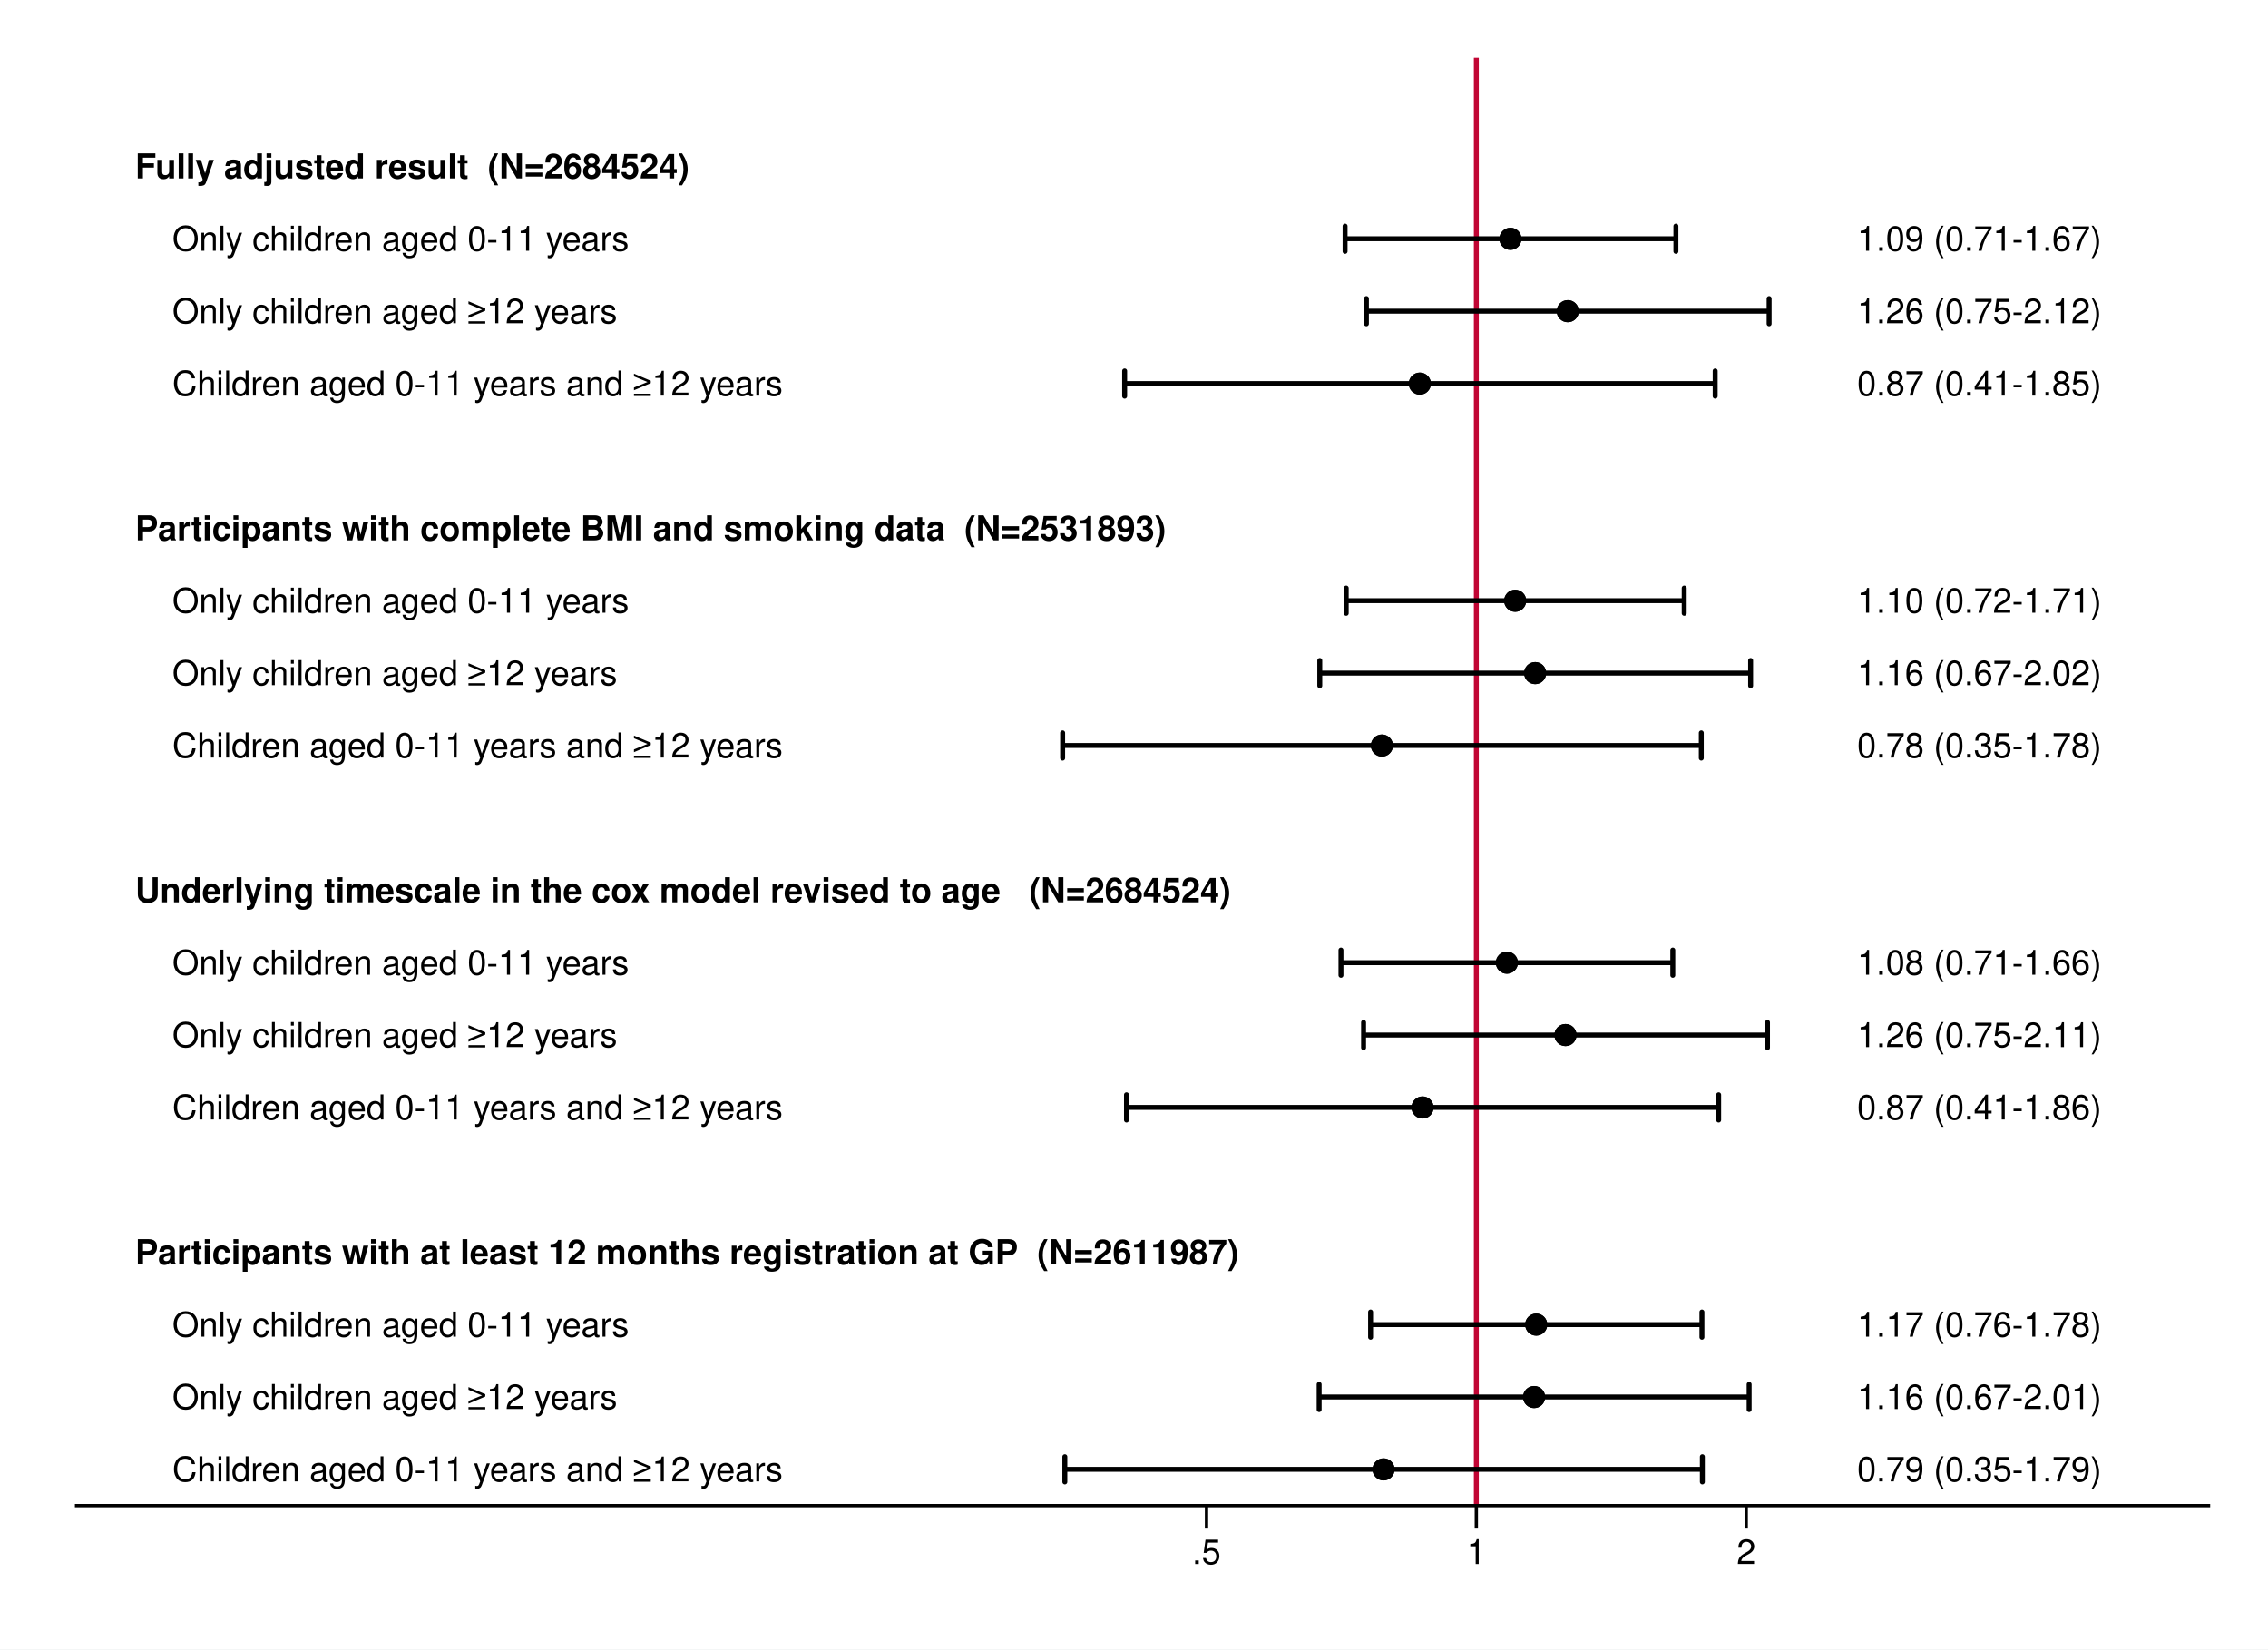
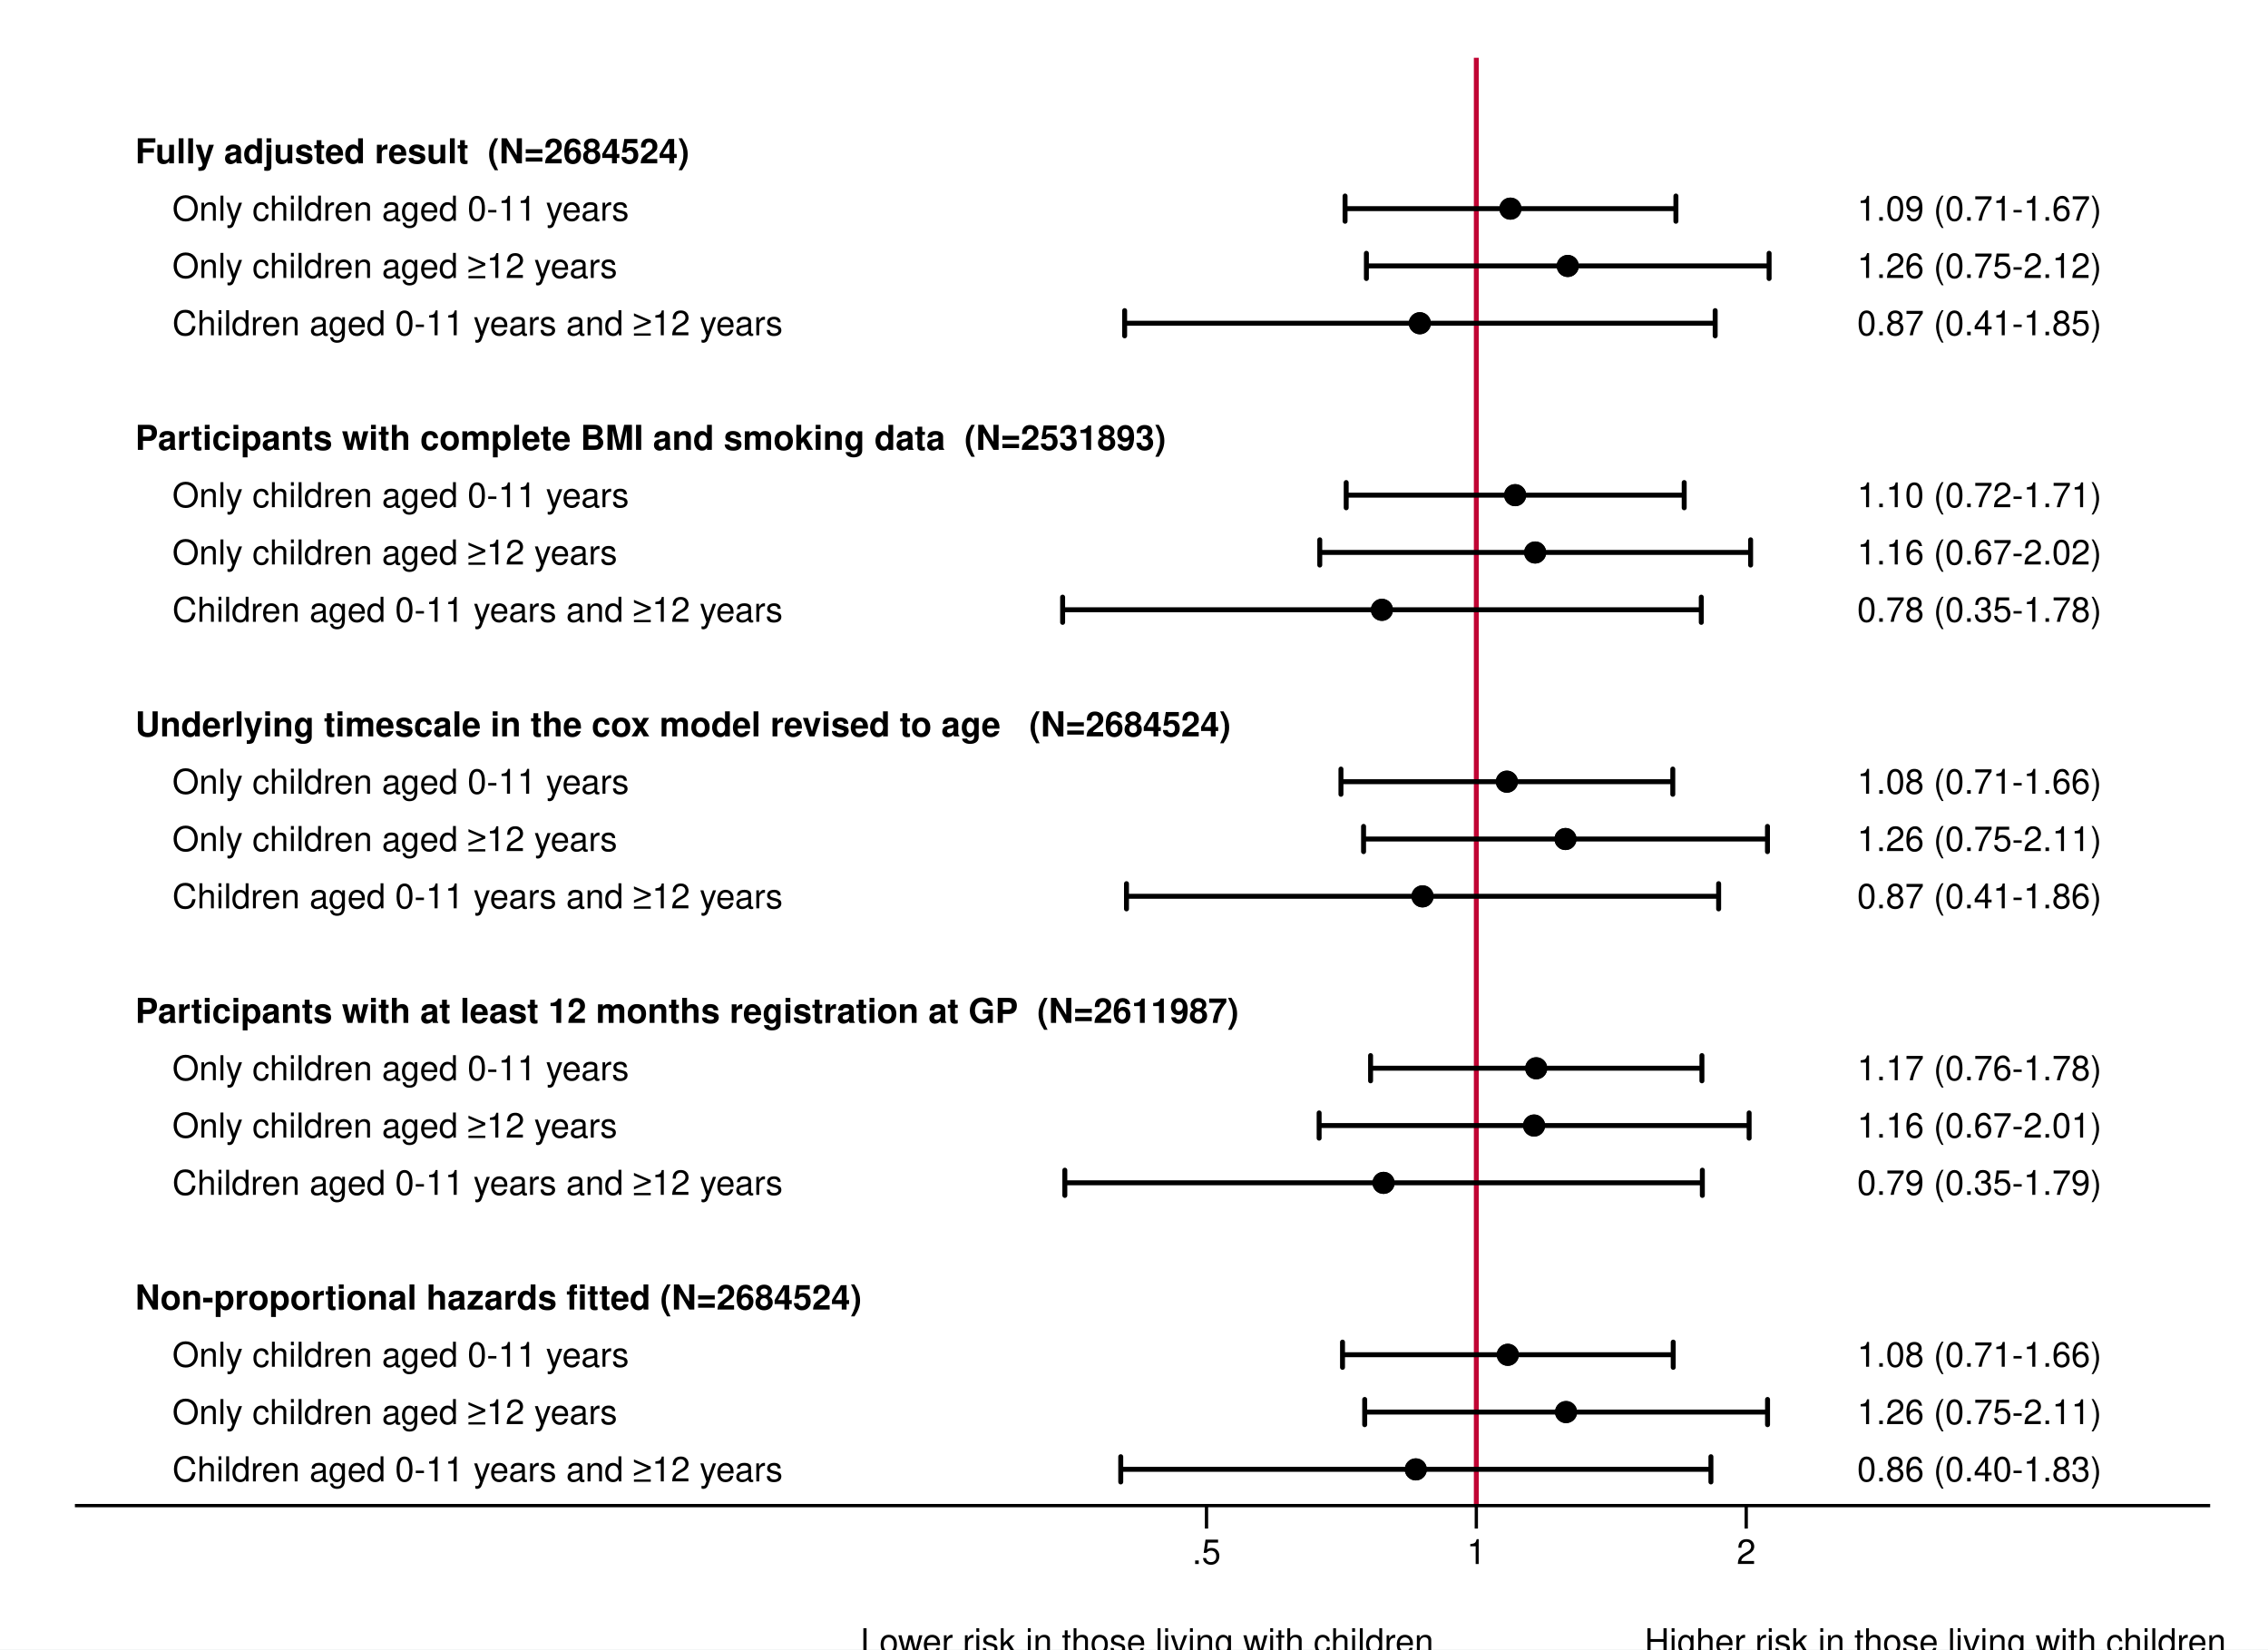
<svg xmlns="http://www.w3.org/2000/svg" version="1.1" width="5.50in" height="4.00in" viewBox="0 0 3960 2880">
  <rect x="0" y="0" width="3960" height="2880" style="fill:#EAF2F3;stroke:none" />
  <rect x="0.00" y="0.00" width="3959.88" height="2880.00" style="fill:#FFFFFF" />
  <rect x="2.88" y="2.88" width="3954.12" height="2874.24" style="fill:none;stroke:#FFFFFF;stroke-width:5.76" />
  <rect x="130.80" y="100.86" width="3728.22" height="2528.29" style="fill:#FFFFFF" />
  <rect x="133.68" y="103.74" width="3722.46" height="2522.53" style="fill:none;stroke:#FFFFFF;stroke-width:5.76" />
  <line x1="2577.71" y1="2629.15" x2="2577.71" y2="100.86" style="stroke:#C10534;stroke-width:8.64" />
-   <circle cx="2415.72" cy="2565.91" r="19.29" style="fill:#000000" />
-   <circle cx="2415.72" cy="2565.91" r="14.97" style="fill:none;stroke:#000000;stroke-width:8.64" />
-   <circle cx="2678.57" cy="2439.56" r="19.29" style="fill:#000000" />
-   <circle cx="2678.57" cy="2439.56" r="14.97" style="fill:none;stroke:#000000;stroke-width:8.64" />
-   <circle cx="2682.28" cy="2313.08" r="19.29" style="fill:#000000" />
-   <circle cx="2682.28" cy="2313.08" r="14.97" style="fill:none;stroke:#000000;stroke-width:8.64" />
-   <circle cx="2483.79" cy="1933.90" r="19.29" style="fill:#000000" />
-   <circle cx="2483.79" cy="1933.90" r="14.97" style="fill:none;stroke:#000000;stroke-width:8.64" />
-   <circle cx="2733.39" cy="1807.43" r="19.29" style="fill:#000000" />
-   <circle cx="2733.39" cy="1807.43" r="14.97" style="fill:none;stroke:#000000;stroke-width:8.64" />
-   <circle cx="2631.05" cy="1681.07" r="19.29" style="fill:#000000" />
-   <circle cx="2631.05" cy="1681.07" r="14.97" style="fill:none;stroke:#000000;stroke-width:8.64" />
-   <circle cx="2412.88" cy="1301.89" r="19.29" style="fill:#000000" />
-   <circle cx="2412.88" cy="1301.89" r="14.97" style="fill:none;stroke:#000000;stroke-width:8.64" />
-   <circle cx="2680.43" cy="1175.41" r="19.29" style="fill:#000000" />
-   <circle cx="2680.43" cy="1175.41" r="14.97" style="fill:none;stroke:#000000;stroke-width:8.64" />
-   <circle cx="2645.53" cy="1049.06" r="19.29" style="fill:#000000" />
-   <circle cx="2645.53" cy="1049.06" r="14.97" style="fill:none;stroke:#000000;stroke-width:8.64" />
-   <circle cx="2479.08" cy="669.88" r="19.29" style="fill:#000000" />
-   <circle cx="2479.08" cy="669.88" r="14.97" style="fill:none;stroke:#000000;stroke-width:8.64" />
-   <circle cx="2737.35" cy="543.40" r="19.29" style="fill:#000000" />
-   <circle cx="2737.35" cy="543.40" r="14.97" style="fill:none;stroke:#000000;stroke-width:8.64" />
-   <circle cx="2637.24" cy="417.05" r="19.29" style="fill:#000000" />
-   <circle cx="2637.24" cy="417.05" r="14.97" style="fill:none;stroke:#000000;stroke-width:8.64" />
-   <line x1="1859.22" y1="2565.79" x2="2972.35" y2="2565.79" style="stroke:#000000;stroke-width:8.64" />
-   <line x1="2972.35" y1="2587.82" x2="2972.35" y2="2543.76" stroke-linecap="round" style="stroke:#000000;stroke-width:8.64" />
-   <line x1="1859.22" y1="2587.82" x2="1859.22" y2="2543.76" stroke-linecap="round" style="stroke:#000000;stroke-width:8.64" />
-   <line x1="2303.24" y1="2439.44" x2="3054.03" y2="2439.44" style="stroke:#000000;stroke-width:8.64" />
-   <line x1="3054.03" y1="2461.46" x2="3054.03" y2="2417.41" stroke-linecap="round" style="stroke:#000000;stroke-width:8.64" />
-   <line x1="2303.24" y1="2461.46" x2="2303.24" y2="2417.41" stroke-linecap="round" style="stroke:#000000;stroke-width:8.64" />
-   <line x1="2393.08" y1="2313.08" x2="2971.61" y2="2313.08" style="stroke:#000000;stroke-width:8.64" />
-   <line x1="2971.61" y1="2335.11" x2="2971.61" y2="2291.06" stroke-linecap="round" style="stroke:#000000;stroke-width:8.64" />
-   <line x1="2393.08" y1="2335.11" x2="2393.08" y2="2291.06" stroke-linecap="round" style="stroke:#000000;stroke-width:8.64" />
-   <line x1="1966.88" y1="1933.78" x2="3000.81" y2="1933.78" style="stroke:#000000;stroke-width:8.64" />
-   <line x1="3000.81" y1="1955.81" x2="3000.81" y2="1911.75" stroke-linecap="round" style="stroke:#000000;stroke-width:8.64" />
-   <line x1="1966.88" y1="1955.81" x2="1966.88" y2="1911.75" stroke-linecap="round" style="stroke:#000000;stroke-width:8.64" />
-   <line x1="2380.83" y1="1807.43" x2="3086.08" y2="1807.43" style="stroke:#000000;stroke-width:8.64" />
-   <line x1="3086.08" y1="1829.45" x2="3086.08" y2="1785.40" stroke-linecap="round" style="stroke:#000000;stroke-width:8.64" />
-   <line x1="2380.83" y1="1829.45" x2="2380.83" y2="1785.40" stroke-linecap="round" style="stroke:#000000;stroke-width:8.64" />
-   <line x1="2341.35" y1="1681.07" x2="2920.75" y2="1681.07" style="stroke:#000000;stroke-width:8.64" />
-   <line x1="2920.75" y1="1703.10" x2="2920.75" y2="1659.04" stroke-linecap="round" style="stroke:#000000;stroke-width:8.64" />
-   <line x1="2341.35" y1="1703.10" x2="2341.35" y2="1659.04" stroke-linecap="round" style="stroke:#000000;stroke-width:8.64" />
-   <line x1="1855.38" y1="1301.77" x2="2970.49" y2="1301.77" style="stroke:#000000;stroke-width:8.64" />
-   <line x1="2970.49" y1="1323.80" x2="2970.49" y2="1279.74" stroke-linecap="round" style="stroke:#000000;stroke-width:8.64" />
-   <line x1="1855.38" y1="1323.80" x2="1855.38" y2="1279.74" stroke-linecap="round" style="stroke:#000000;stroke-width:8.64" />
-   <line x1="2304.35" y1="1175.41" x2="3056.62" y2="1175.41" style="stroke:#000000;stroke-width:8.64" />
-   <line x1="3056.62" y1="1197.44" x2="3056.62" y2="1153.39" stroke-linecap="round" style="stroke:#000000;stroke-width:8.64" />
-   <line x1="2304.35" y1="1197.44" x2="2304.35" y2="1153.39" stroke-linecap="round" style="stroke:#000000;stroke-width:8.64" />
-   <line x1="2350.51" y1="1048.94" x2="2940.67" y2="1048.94" style="stroke:#000000;stroke-width:8.64" />
-   <line x1="2940.67" y1="1070.97" x2="2940.67" y2="1026.91" stroke-linecap="round" style="stroke:#000000;stroke-width:8.64" />
-   <line x1="2350.51" y1="1070.97" x2="2350.51" y2="1026.91" stroke-linecap="round" style="stroke:#000000;stroke-width:8.64" />
-   <line x1="1963.66" y1="669.76" x2="2994.75" y2="669.76" style="stroke:#000000;stroke-width:8.64" />
-   <line x1="2994.75" y1="691.78" x2="2994.75" y2="647.73" stroke-linecap="round" style="stroke:#000000;stroke-width:8.64" />
-   <line x1="1963.66" y1="691.78" x2="1963.66" y2="647.73" stroke-linecap="round" style="stroke:#000000;stroke-width:8.64" />
-   <line x1="2385.78" y1="543.40" x2="3088.92" y2="543.40" style="stroke:#000000;stroke-width:8.64" />
-   <line x1="3088.92" y1="565.43" x2="3088.92" y2="521.38" stroke-linecap="round" style="stroke:#000000;stroke-width:8.64" />
-   <line x1="2385.78" y1="565.43" x2="2385.78" y2="521.38" stroke-linecap="round" style="stroke:#000000;stroke-width:8.64" />
-   <line x1="2348.53" y1="416.93" x2="2926.19" y2="416.93" style="stroke:#000000;stroke-width:8.64" />
-   <line x1="2926.19" y1="438.95" x2="2926.19" y2="394.90" stroke-linecap="round" style="stroke:#000000;stroke-width:8.64" />
-   <line x1="2348.53" y1="438.95" x2="2348.53" y2="394.90" stroke-linecap="round" style="stroke:#000000;stroke-width:8.64" />
+   <circle cx="2472.03" cy="2565.91" r="19.29" style="fill:#000000" />
+   <circle cx="2472.03" cy="2565.91" r="14.97" style="fill:none;stroke:#000000;stroke-width:8.64" />
+   <circle cx="2734.38" cy="2465.80" r="19.29" style="fill:#000000" />
+   <circle cx="2734.38" cy="2465.80" r="14.97" style="fill:none;stroke:#000000;stroke-width:8.64" />
+   <circle cx="2632.66" cy="2365.80" r="19.29" style="fill:#000000" />
+   <circle cx="2632.66" cy="2365.80" r="14.97" style="fill:none;stroke:#000000;stroke-width:8.64" />
+   <circle cx="2415.72" cy="2065.58" r="19.29" style="fill:#000000" />
+   <circle cx="2415.72" cy="2065.58" r="14.97" style="fill:none;stroke:#000000;stroke-width:8.64" />
+   <circle cx="2678.57" cy="1965.46" r="19.29" style="fill:#000000" />
+   <circle cx="2678.57" cy="1965.46" r="14.97" style="fill:none;stroke:#000000;stroke-width:8.64" />
+   <circle cx="2682.28" cy="1865.47" r="19.29" style="fill:#000000" />
+   <circle cx="2682.28" cy="1865.47" r="14.97" style="fill:none;stroke:#000000;stroke-width:8.64" />
+   <circle cx="2483.79" cy="1565.24" r="19.29" style="fill:#000000" />
+   <circle cx="2483.79" cy="1565.24" r="14.97" style="fill:none;stroke:#000000;stroke-width:8.64" />
+   <circle cx="2733.39" cy="1465.12" r="19.29" style="fill:#000000" />
+   <circle cx="2733.39" cy="1465.12" r="14.97" style="fill:none;stroke:#000000;stroke-width:8.64" />
+   <circle cx="2631.05" cy="1365.01" r="19.29" style="fill:#000000" />
+   <circle cx="2631.05" cy="1365.01" r="14.97" style="fill:none;stroke:#000000;stroke-width:8.64" />
+   <circle cx="2412.88" cy="1064.90" r="19.29" style="fill:#000000" />
+   <circle cx="2412.88" cy="1064.90" r="14.97" style="fill:none;stroke:#000000;stroke-width:8.64" />
+   <circle cx="2680.43" cy="964.79" r="19.29" style="fill:#000000" />
+   <circle cx="2680.43" cy="964.79" r="14.97" style="fill:none;stroke:#000000;stroke-width:8.64" />
+   <circle cx="2645.53" cy="864.67" r="19.29" style="fill:#000000" />
+   <circle cx="2645.53" cy="864.67" r="14.97" style="fill:none;stroke:#000000;stroke-width:8.64" />
+   <circle cx="2479.08" cy="564.44" r="19.29" style="fill:#000000" />
+   <circle cx="2479.08" cy="564.44" r="14.97" style="fill:none;stroke:#000000;stroke-width:8.64" />
+   <circle cx="2737.35" cy="464.45" r="19.29" style="fill:#000000" />
+   <circle cx="2737.35" cy="464.45" r="14.97" style="fill:none;stroke:#000000;stroke-width:8.64" />
+   <circle cx="2637.24" cy="364.33" r="19.29" style="fill:#000000" />
+   <circle cx="2637.24" cy="364.33" r="14.97" style="fill:none;stroke:#000000;stroke-width:8.64" />
+   <line x1="1956.86" y1="2565.79" x2="2987.32" y2="2565.79" style="stroke:#000000;stroke-width:8.64" />
+   <line x1="2987.32" y1="2587.82" x2="2987.32" y2="2543.76" stroke-linecap="round" style="stroke:#000000;stroke-width:8.64" />
+   <line x1="1956.86" y1="2587.82" x2="1956.86" y2="2543.76" stroke-linecap="round" style="stroke:#000000;stroke-width:8.64" />
+   <line x1="2382.81" y1="2465.80" x2="3086.20" y2="2465.80" style="stroke:#000000;stroke-width:8.64" />
+   <line x1="3086.20" y1="2487.82" x2="3086.20" y2="2443.77" stroke-linecap="round" style="stroke:#000000;stroke-width:8.64" />
+   <line x1="2382.81" y1="2487.82" x2="2382.81" y2="2443.77" stroke-linecap="round" style="stroke:#000000;stroke-width:8.64" />
+   <line x1="2344.07" y1="2365.68" x2="2921.49" y2="2365.68" style="stroke:#000000;stroke-width:8.64" />
+   <line x1="2921.49" y1="2387.71" x2="2921.49" y2="2343.65" stroke-linecap="round" style="stroke:#000000;stroke-width:8.64" />
+   <line x1="2344.07" y1="2387.71" x2="2344.07" y2="2343.65" stroke-linecap="round" style="stroke:#000000;stroke-width:8.64" />
+   <line x1="1859.22" y1="2065.45" x2="2972.35" y2="2065.45" style="stroke:#000000;stroke-width:8.64" />
+   <line x1="2972.35" y1="2087.48" x2="2972.35" y2="2043.42" stroke-linecap="round" style="stroke:#000000;stroke-width:8.64" />
+   <line x1="1859.22" y1="2087.48" x2="1859.22" y2="2043.42" stroke-linecap="round" style="stroke:#000000;stroke-width:8.64" />
+   <line x1="2303.24" y1="1965.46" x2="3054.03" y2="1965.46" style="stroke:#000000;stroke-width:8.64" />
+   <line x1="3054.03" y1="1987.49" x2="3054.03" y2="1943.43" stroke-linecap="round" style="stroke:#000000;stroke-width:8.64" />
+   <line x1="2303.24" y1="1987.49" x2="2303.24" y2="1943.43" stroke-linecap="round" style="stroke:#000000;stroke-width:8.64" />
+   <line x1="2393.08" y1="1865.34" x2="2971.61" y2="1865.34" style="stroke:#000000;stroke-width:8.64" />
+   <line x1="2971.61" y1="1887.37" x2="2971.61" y2="1843.31" stroke-linecap="round" style="stroke:#000000;stroke-width:8.64" />
+   <line x1="2393.08" y1="1887.37" x2="2393.08" y2="1843.31" stroke-linecap="round" style="stroke:#000000;stroke-width:8.64" />
+   <line x1="1966.88" y1="1565.12" x2="3000.81" y2="1565.12" style="stroke:#000000;stroke-width:8.64" />
+   <line x1="3000.81" y1="1587.14" x2="3000.81" y2="1543.09" stroke-linecap="round" style="stroke:#000000;stroke-width:8.64" />
+   <line x1="1966.88" y1="1587.14" x2="1966.88" y2="1543.09" stroke-linecap="round" style="stroke:#000000;stroke-width:8.64" />
+   <line x1="2380.83" y1="1465.12" x2="3086.08" y2="1465.12" style="stroke:#000000;stroke-width:8.64" />
+   <line x1="3086.08" y1="1487.15" x2="3086.08" y2="1443.09" stroke-linecap="round" style="stroke:#000000;stroke-width:8.64" />
+   <line x1="2380.83" y1="1487.15" x2="2380.83" y2="1443.09" stroke-linecap="round" style="stroke:#000000;stroke-width:8.64" />
+   <line x1="2341.35" y1="1365.01" x2="2920.75" y2="1365.01" style="stroke:#000000;stroke-width:8.64" />
+   <line x1="2920.75" y1="1387.03" x2="2920.75" y2="1342.98" stroke-linecap="round" style="stroke:#000000;stroke-width:8.64" />
+   <line x1="2341.35" y1="1387.03" x2="2341.35" y2="1342.98" stroke-linecap="round" style="stroke:#000000;stroke-width:8.64" />
+   <line x1="1855.38" y1="1064.78" x2="2970.49" y2="1064.78" style="stroke:#000000;stroke-width:8.64" />
+   <line x1="2970.49" y1="1086.81" x2="2970.49" y2="1042.75" stroke-linecap="round" style="stroke:#000000;stroke-width:8.64" />
+   <line x1="1855.38" y1="1086.81" x2="1855.38" y2="1042.75" stroke-linecap="round" style="stroke:#000000;stroke-width:8.64" />
+   <line x1="2304.35" y1="964.66" x2="3056.62" y2="964.66" style="stroke:#000000;stroke-width:8.64" />
+   <line x1="3056.62" y1="986.69" x2="3056.62" y2="942.63" stroke-linecap="round" style="stroke:#000000;stroke-width:8.64" />
+   <line x1="2304.35" y1="986.69" x2="2304.35" y2="942.63" stroke-linecap="round" style="stroke:#000000;stroke-width:8.64" />
+   <line x1="2350.51" y1="864.67" x2="2940.67" y2="864.67" style="stroke:#000000;stroke-width:8.64" />
+   <line x1="2940.67" y1="886.70" x2="2940.67" y2="842.64" stroke-linecap="round" style="stroke:#000000;stroke-width:8.64" />
+   <line x1="2350.51" y1="886.70" x2="2350.51" y2="842.64" stroke-linecap="round" style="stroke:#000000;stroke-width:8.64" />
+   <line x1="1963.66" y1="564.44" x2="2994.75" y2="564.44" style="stroke:#000000;stroke-width:8.64" />
+   <line x1="2994.75" y1="586.47" x2="2994.75" y2="542.41" stroke-linecap="round" style="stroke:#000000;stroke-width:8.64" />
+   <line x1="1963.66" y1="586.47" x2="1963.66" y2="542.41" stroke-linecap="round" style="stroke:#000000;stroke-width:8.64" />
+   <line x1="2385.78" y1="464.32" x2="3088.92" y2="464.32" style="stroke:#000000;stroke-width:8.64" />
+   <line x1="3088.92" y1="486.35" x2="3088.92" y2="442.30" stroke-linecap="round" style="stroke:#000000;stroke-width:8.64" />
+   <line x1="2385.78" y1="486.35" x2="2385.78" y2="442.30" stroke-linecap="round" style="stroke:#000000;stroke-width:8.64" />
+   <line x1="2348.53" y1="364.33" x2="2926.19" y2="364.33" style="stroke:#000000;stroke-width:8.64" />
+   <line x1="2926.19" y1="386.36" x2="2926.19" y2="342.30" stroke-linecap="round" style="stroke:#000000;stroke-width:8.64" />
+   <line x1="2348.53" y1="386.36" x2="2348.53" y2="342.30" stroke-linecap="round" style="stroke:#000000;stroke-width:8.64" />
  <text x="236.12" y="2586.83" style="font-family:'Helvetica';font-size:60.02px;fill:#000000" />
-   <text x="236.12" y="2460.47" style="font-family:'Helvetica';font-size:60.02px;fill:#000000" />
-   <text x="236.12" y="2334.12" style="font-family:'Helvetica';font-size:60.02px;fill:#000000" />
-   <text x="236.12" y="2207.65" style="font-family:'Helvetica';font-weight:bold;font-size:60.02px;fill:#000000">Participants with at least 12 months registration at GP  (N=2611987)</text>
-   <text x="236.12" y="2081.29" style="font-family:'Helvetica';font-size:60.02px;fill:#000000" />
-   <text x="236.12" y="1954.82" style="font-family:'Helvetica';font-size:60.02px;fill:#000000" />
-   <text x="236.12" y="1828.46" style="font-family:'Helvetica';font-size:60.02px;fill:#000000" />
-   <text x="236.12" y="1702.11" style="font-family:'Helvetica';font-size:60.02px;fill:#000000" />
-   <text x="236.12" y="1575.63" style="font-family:'Helvetica';font-weight:bold;font-size:60.02px;fill:#000000">Underlying timescale in the cox model revised to age   (N=2684524)</text>
-   <text x="236.12" y="1449.28" style="font-family:'Helvetica';font-size:60.02px;fill:#000000" />
-   <text x="236.12" y="1322.81" style="font-family:'Helvetica';font-size:60.02px;fill:#000000" />
-   <text x="236.12" y="1196.45" style="font-family:'Helvetica';font-size:60.02px;fill:#000000" />
-   <text x="236.12" y="1069.98" style="font-family:'Helvetica';font-size:60.02px;fill:#000000" />
-   <text x="236.12" y="943.62" style="font-family:'Helvetica';font-weight:bold;font-size:60.02px;fill:#000000">Participants with complete BMI and smoking data  (N=2531893)</text>
-   <text x="236.12" y="817.27" style="font-family:'Helvetica';font-size:60.02px;fill:#000000" />
-   <text x="236.12" y="690.79" style="font-family:'Helvetica';font-size:60.02px;fill:#000000" />
-   <text x="236.12" y="564.44" style="font-family:'Helvetica';font-size:60.02px;fill:#000000" />
-   <text x="236.12" y="437.96" style="font-family:'Helvetica';font-size:60.02px;fill:#000000" />
-   <text x="236.12" y="311.61" style="font-family:'Helvetica';font-weight:bold;font-size:60.02px;fill:#000000">Fully adjusted result  (N=2684524)</text>
+   <text x="236.12" y="2486.83" style="font-family:'Helvetica';font-size:60.02px;fill:#000000" />
+   <text x="236.12" y="2386.72" style="font-family:'Helvetica';font-size:60.02px;fill:#000000" />
+   <text x="236.12" y="2286.72" style="font-family:'Helvetica';font-weight:bold;font-size:60.02px;fill:#000000">Non-proportional hazards fitted (N=2684524)</text>
+   <text x="236.12" y="2186.61" style="font-family:'Helvetica';font-size:60.02px;fill:#000000" />
+   <text x="236.12" y="2086.49" style="font-family:'Helvetica';font-size:60.02px;fill:#000000" />
+   <text x="236.12" y="1986.50" style="font-family:'Helvetica';font-size:60.02px;fill:#000000" />
+   <text x="236.12" y="1886.38" style="font-family:'Helvetica';font-size:60.02px;fill:#000000" />
+   <text x="236.12" y="1786.26" style="font-family:'Helvetica';font-weight:bold;font-size:60.02px;fill:#000000">Participants with at least 12 months registration at GP  (N=2611987)</text>
+   <text x="236.12" y="1686.27" style="font-family:'Helvetica';font-size:60.02px;fill:#000000" />
+   <text x="236.12" y="1586.15" style="font-family:'Helvetica';font-size:60.02px;fill:#000000" />
+   <text x="236.12" y="1486.16" style="font-family:'Helvetica';font-size:60.02px;fill:#000000" />
+   <text x="236.12" y="1386.04" style="font-family:'Helvetica';font-size:60.02px;fill:#000000" />
+   <text x="236.12" y="1285.93" style="font-family:'Helvetica';font-weight:bold;font-size:60.02px;fill:#000000">Underlying timescale in the cox model revised to age   (N=2684524)</text>
+   <text x="236.12" y="1185.93" style="font-family:'Helvetica';font-size:60.02px;fill:#000000" />
+   <text x="236.12" y="1085.82" style="font-family:'Helvetica';font-size:60.02px;fill:#000000" />
+   <text x="236.12" y="985.70" style="font-family:'Helvetica';font-size:60.02px;fill:#000000" />
+   <text x="236.12" y="885.71" style="font-family:'Helvetica';font-size:60.02px;fill:#000000" />
+   <text x="236.12" y="785.59" style="font-family:'Helvetica';font-weight:bold;font-size:60.02px;fill:#000000">Participants with complete BMI and smoking data  (N=2531893)</text>
+   <text x="236.12" y="685.60" style="font-family:'Helvetica';font-size:60.02px;fill:#000000" />
+   <text x="236.12" y="585.48" style="font-family:'Helvetica';font-size:60.02px;fill:#000000" />
+   <text x="236.12" y="485.36" style="font-family:'Helvetica';font-size:60.02px;fill:#000000" />
+   <text x="236.12" y="385.37" style="font-family:'Helvetica';font-size:60.02px;fill:#000000" />
+   <text x="236.12" y="285.25" style="font-family:'Helvetica';font-weight:bold;font-size:60.02px;fill:#000000">Fully adjusted result  (N=2684524)</text>
  <text x="236.12" y="185.26" style="font-family:'Helvetica';font-size:60.02px;fill:#000000" />
  <text x="300.84" y="2586.83" style="font-family:'Helvetica';font-size:60.02px;fill:#000000">Children aged 0-11 years and ≥12 years</text>
-   <text x="300.84" y="2460.47" style="font-family:'Helvetica';font-size:60.02px;fill:#000000">Only children aged ≥12 years</text>
-   <text x="300.84" y="2334.12" style="font-family:'Helvetica';font-size:60.02px;fill:#000000">Only children aged 0-11 years</text>
-   <text x="300.84" y="1954.82" style="font-family:'Helvetica';font-size:60.02px;fill:#000000">Children aged 0-11 years and ≥12 years</text>
-   <text x="300.84" y="1828.46" style="font-family:'Helvetica';font-size:60.02px;fill:#000000">Only children aged ≥12 years</text>
-   <text x="300.84" y="1702.11" style="font-family:'Helvetica';font-size:60.02px;fill:#000000">Only children aged 0-11 years</text>
-   <text x="300.84" y="1322.81" style="font-family:'Helvetica';font-size:60.02px;fill:#000000">Children aged 0-11 years and ≥12 years</text>
-   <text x="300.84" y="1196.45" style="font-family:'Helvetica';font-size:60.02px;fill:#000000">Only children aged ≥12 years</text>
-   <text x="300.84" y="1069.98" style="font-family:'Helvetica';font-size:60.02px;fill:#000000">Only children aged 0-11 years</text>
-   <text x="300.84" y="690.79" style="font-family:'Helvetica';font-size:60.02px;fill:#000000">Children aged 0-11 years and ≥12 years</text>
-   <text x="300.84" y="564.44" style="font-family:'Helvetica';font-size:60.02px;fill:#000000">Only children aged ≥12 years</text>
-   <text x="300.84" y="437.96" style="font-family:'Helvetica';font-size:60.02px;fill:#000000">Only children aged 0-11 years</text>
-   <text x="3242.62" y="2586.83" style="font-family:'Helvetica';font-size:60.02px;fill:#000000">0.79 (0.35-1.79)</text>
-   <text x="3242.62" y="2460.47" style="font-family:'Helvetica';font-size:60.02px;fill:#000000">1.16 (0.67-2.01)</text>
-   <text x="3242.62" y="2334.12" style="font-family:'Helvetica';font-size:60.02px;fill:#000000">1.17 (0.76-1.78)</text>
-   <text x="3242.62" y="1954.82" style="font-family:'Helvetica';font-size:60.02px;fill:#000000">0.87 (0.41-1.86)</text>
-   <text x="3242.62" y="1828.46" style="font-family:'Helvetica';font-size:60.02px;fill:#000000">1.26 (0.75-2.11)</text>
-   <text x="3242.62" y="1702.11" style="font-family:'Helvetica';font-size:60.02px;fill:#000000">1.08 (0.71-1.66)</text>
-   <text x="3242.62" y="1322.81" style="font-family:'Helvetica';font-size:60.02px;fill:#000000">0.78 (0.35-1.78)</text>
-   <text x="3242.62" y="1196.45" style="font-family:'Helvetica';font-size:60.02px;fill:#000000">1.16 (0.67-2.02)</text>
-   <text x="3242.62" y="1069.98" style="font-family:'Helvetica';font-size:60.02px;fill:#000000">1.10 (0.72-1.71)</text>
-   <text x="3242.62" y="690.79" style="font-family:'Helvetica';font-size:60.02px;fill:#000000">0.87 (0.41-1.85)</text>
-   <text x="3242.62" y="564.44" style="font-family:'Helvetica';font-size:60.02px;fill:#000000">1.26 (0.75-2.12)</text>
-   <text x="3242.62" y="437.96" style="font-family:'Helvetica';font-size:60.02px;fill:#000000">1.09 (0.71-1.67)</text>
+   <text x="300.84" y="2486.83" style="font-family:'Helvetica';font-size:60.02px;fill:#000000">Only children aged ≥12 years</text>
+   <text x="300.84" y="2386.72" style="font-family:'Helvetica';font-size:60.02px;fill:#000000">Only children aged 0-11 years</text>
+   <text x="300.84" y="2086.49" style="font-family:'Helvetica';font-size:60.02px;fill:#000000">Children aged 0-11 years and ≥12 years</text>
+   <text x="300.84" y="1986.50" style="font-family:'Helvetica';font-size:60.02px;fill:#000000">Only children aged ≥12 years</text>
+   <text x="300.84" y="1886.38" style="font-family:'Helvetica';font-size:60.02px;fill:#000000">Only children aged 0-11 years</text>
+   <text x="300.84" y="1586.15" style="font-family:'Helvetica';font-size:60.02px;fill:#000000">Children aged 0-11 years and ≥12 years</text>
+   <text x="300.84" y="1486.16" style="font-family:'Helvetica';font-size:60.02px;fill:#000000">Only children aged ≥12 years</text>
+   <text x="300.84" y="1386.04" style="font-family:'Helvetica';font-size:60.02px;fill:#000000">Only children aged 0-11 years</text>
+   <text x="300.84" y="1085.82" style="font-family:'Helvetica';font-size:60.02px;fill:#000000">Children aged 0-11 years and ≥12 years</text>
+   <text x="300.84" y="985.70" style="font-family:'Helvetica';font-size:60.02px;fill:#000000">Only children aged ≥12 years</text>
+   <text x="300.84" y="885.71" style="font-family:'Helvetica';font-size:60.02px;fill:#000000">Only children aged 0-11 years</text>
+   <text x="300.84" y="585.48" style="font-family:'Helvetica';font-size:60.02px;fill:#000000">Children aged 0-11 years and ≥12 years</text>
+   <text x="300.84" y="485.36" style="font-family:'Helvetica';font-size:60.02px;fill:#000000">Only children aged ≥12 years</text>
+   <text x="300.84" y="385.37" style="font-family:'Helvetica';font-size:60.02px;fill:#000000">Only children aged 0-11 years</text>
+   <text x="3242.62" y="2586.83" style="font-family:'Helvetica';font-size:60.02px;fill:#000000">0.86 (0.40-1.83)</text>
+   <text x="3242.62" y="2486.83" style="font-family:'Helvetica';font-size:60.02px;fill:#000000">1.26 (0.75-2.11)</text>
+   <text x="3242.62" y="2386.72" style="font-family:'Helvetica';font-size:60.02px;fill:#000000">1.08 (0.71-1.66)</text>
+   <text x="3242.62" y="2086.49" style="font-family:'Helvetica';font-size:60.02px;fill:#000000">0.79 (0.35-1.79)</text>
+   <text x="3242.62" y="1986.50" style="font-family:'Helvetica';font-size:60.02px;fill:#000000">1.16 (0.67-2.01)</text>
+   <text x="3242.62" y="1886.38" style="font-family:'Helvetica';font-size:60.02px;fill:#000000">1.17 (0.76-1.78)</text>
+   <text x="3242.62" y="1586.15" style="font-family:'Helvetica';font-size:60.02px;fill:#000000">0.87 (0.41-1.86)</text>
+   <text x="3242.62" y="1486.16" style="font-family:'Helvetica';font-size:60.02px;fill:#000000">1.26 (0.75-2.11)</text>
+   <text x="3242.62" y="1386.04" style="font-family:'Helvetica';font-size:60.02px;fill:#000000">1.08 (0.71-1.66)</text>
+   <text x="3242.62" y="1085.82" style="font-family:'Helvetica';font-size:60.02px;fill:#000000">0.78 (0.35-1.78)</text>
+   <text x="3242.62" y="985.70" style="font-family:'Helvetica';font-size:60.02px;fill:#000000">1.16 (0.67-2.02)</text>
+   <text x="3242.62" y="885.71" style="font-family:'Helvetica';font-size:60.02px;fill:#000000">1.10 (0.72-1.71)</text>
+   <text x="3242.62" y="585.48" style="font-family:'Helvetica';font-size:60.02px;fill:#000000">0.87 (0.41-1.85)</text>
+   <text x="3242.62" y="485.36" style="font-family:'Helvetica';font-size:60.02px;fill:#000000">1.26 (0.75-2.12)</text>
+   <text x="3242.62" y="385.37" style="font-family:'Helvetica';font-size:60.02px;fill:#000000">1.09 (0.71-1.67)</text>
  <text x="3242.62" y="2586.83" style="font-family:'Helvetica';font-size:60.02px;fill:#000000" />
-   <text x="3242.62" y="2460.47" style="font-family:'Helvetica';font-size:60.02px;fill:#000000" />
-   <text x="3242.62" y="2334.12" style="font-family:'Helvetica';font-size:60.02px;fill:#000000" />
-   <text x="3242.62" y="2207.65" style="font-family:'Helvetica';font-size:60.02px;fill:#000000" />
-   <text x="3242.62" y="2081.29" style="font-family:'Helvetica';font-size:60.02px;fill:#000000" />
-   <text x="3242.62" y="1954.82" style="font-family:'Helvetica';font-size:60.02px;fill:#000000" />
-   <text x="3242.62" y="1828.46" style="font-family:'Helvetica';font-size:60.02px;fill:#000000" />
-   <text x="3242.62" y="1702.11" style="font-family:'Helvetica';font-size:60.02px;fill:#000000" />
-   <text x="3242.62" y="1575.63" style="font-family:'Helvetica';font-size:60.02px;fill:#000000" />
-   <text x="3242.62" y="1449.28" style="font-family:'Helvetica';font-size:60.02px;fill:#000000" />
-   <text x="3242.62" y="1322.81" style="font-family:'Helvetica';font-size:60.02px;fill:#000000" />
-   <text x="3242.62" y="1196.45" style="font-family:'Helvetica';font-size:60.02px;fill:#000000" />
-   <text x="3242.62" y="1069.98" style="font-family:'Helvetica';font-size:60.02px;fill:#000000" />
-   <text x="3242.62" y="943.62" style="font-family:'Helvetica';font-size:60.02px;fill:#000000" />
-   <text x="3242.62" y="817.27" style="font-family:'Helvetica';font-size:60.02px;fill:#000000" />
-   <text x="3242.62" y="690.79" style="font-family:'Helvetica';font-size:60.02px;fill:#000000" />
-   <text x="3242.62" y="564.44" style="font-family:'Helvetica';font-size:60.02px;fill:#000000" />
-   <text x="3242.62" y="437.96" style="font-family:'Helvetica';font-size:60.02px;fill:#000000" />
-   <text x="3242.62" y="311.61" style="font-family:'Helvetica';font-size:60.02px;fill:#000000" />
+   <text x="3242.62" y="2486.83" style="font-family:'Helvetica';font-size:60.02px;fill:#000000" />
+   <text x="3242.62" y="2386.72" style="font-family:'Helvetica';font-size:60.02px;fill:#000000" />
+   <text x="3242.62" y="2286.72" style="font-family:'Helvetica';font-size:60.02px;fill:#000000" />
+   <text x="3242.62" y="2186.61" style="font-family:'Helvetica';font-size:60.02px;fill:#000000" />
+   <text x="3242.62" y="2086.49" style="font-family:'Helvetica';font-size:60.02px;fill:#000000" />
+   <text x="3242.62" y="1986.50" style="font-family:'Helvetica';font-size:60.02px;fill:#000000" />
+   <text x="3242.62" y="1886.38" style="font-family:'Helvetica';font-size:60.02px;fill:#000000" />
+   <text x="3242.62" y="1786.26" style="font-family:'Helvetica';font-size:60.02px;fill:#000000" />
+   <text x="3242.62" y="1686.27" style="font-family:'Helvetica';font-size:60.02px;fill:#000000" />
+   <text x="3242.62" y="1586.15" style="font-family:'Helvetica';font-size:60.02px;fill:#000000" />
+   <text x="3242.62" y="1486.16" style="font-family:'Helvetica';font-size:60.02px;fill:#000000" />
+   <text x="3242.62" y="1386.04" style="font-family:'Helvetica';font-size:60.02px;fill:#000000" />
+   <text x="3242.62" y="1285.93" style="font-family:'Helvetica';font-size:60.02px;fill:#000000" />
+   <text x="3242.62" y="1185.93" style="font-family:'Helvetica';font-size:60.02px;fill:#000000" />
+   <text x="3242.62" y="1085.82" style="font-family:'Helvetica';font-size:60.02px;fill:#000000" />
+   <text x="3242.62" y="985.70" style="font-family:'Helvetica';font-size:60.02px;fill:#000000" />
+   <text x="3242.62" y="885.71" style="font-family:'Helvetica';font-size:60.02px;fill:#000000" />
+   <text x="3242.62" y="785.59" style="font-family:'Helvetica';font-size:60.02px;fill:#000000" />
+   <text x="3242.62" y="685.60" style="font-family:'Helvetica';font-size:60.02px;fill:#000000" />
+   <text x="3242.62" y="585.48" style="font-family:'Helvetica';font-size:60.02px;fill:#000000" />
+   <text x="3242.62" y="485.36" style="font-family:'Helvetica';font-size:60.02px;fill:#000000" />
+   <text x="3242.62" y="385.37" style="font-family:'Helvetica';font-size:60.02px;fill:#000000" />
+   <text x="3242.62" y="285.25" style="font-family:'Helvetica';font-size:60.02px;fill:#000000" />
  <text x="3242.62" y="185.26" style="font-family:'Helvetica';font-size:60.02px;fill:#000000" />
-   <text x="2002.89" y="2966.13" style="font-family:'Helvetica';font-size:60.02px;fill:#000000" text-anchor="middle">Lower risk in those living with children</text>
-   <text x="3379.12" y="2966.13" style="font-family:'Helvetica';font-size:60.02px;fill:#000000" text-anchor="middle">Higher risk in those living with children</text>
+   <text x="2002.89" y="2887.05" style="font-family:'Helvetica';font-size:60.02px;fill:#000000" text-anchor="middle">Lower risk in those living with children</text>
+   <text x="3379.12" y="2887.05" style="font-family:'Helvetica';font-size:60.02px;fill:#000000" text-anchor="middle">Higher risk in those living with children</text>
  <line x1="130.80" y1="2629.15" x2="130.80" y2="100.86" style="stroke:#FFFFFF;stroke-width:5.76" />
  <line x1="130.80" y1="2629.15" x2="3859.02" y2="2629.15" style="stroke:#000000;stroke-width:5.76" />
  <line x1="2106.60" y1="2629.15" x2="2106.60" y2="2669.25" style="stroke:#000000;stroke-width:5.76" />
  <text x="2106.60" y="2731.12" style="font-family:'Helvetica';font-size:60.02px;fill:#000000" text-anchor="middle">.5</text>
  <line x1="2577.71" y1="2629.15" x2="2577.71" y2="2669.25" style="stroke:#000000;stroke-width:5.76" />
  <text x="2577.71" y="2731.12" style="font-family:'Helvetica';font-size:60.02px;fill:#000000" text-anchor="middle">1</text>
  <line x1="3048.95" y1="2629.15" x2="3048.95" y2="2669.25" style="stroke:#000000;stroke-width:5.76" />
  <text x="3048.95" y="2731.12" style="font-family:'Helvetica';font-size:60.02px;fill:#000000" text-anchor="middle">2</text>
</svg>
